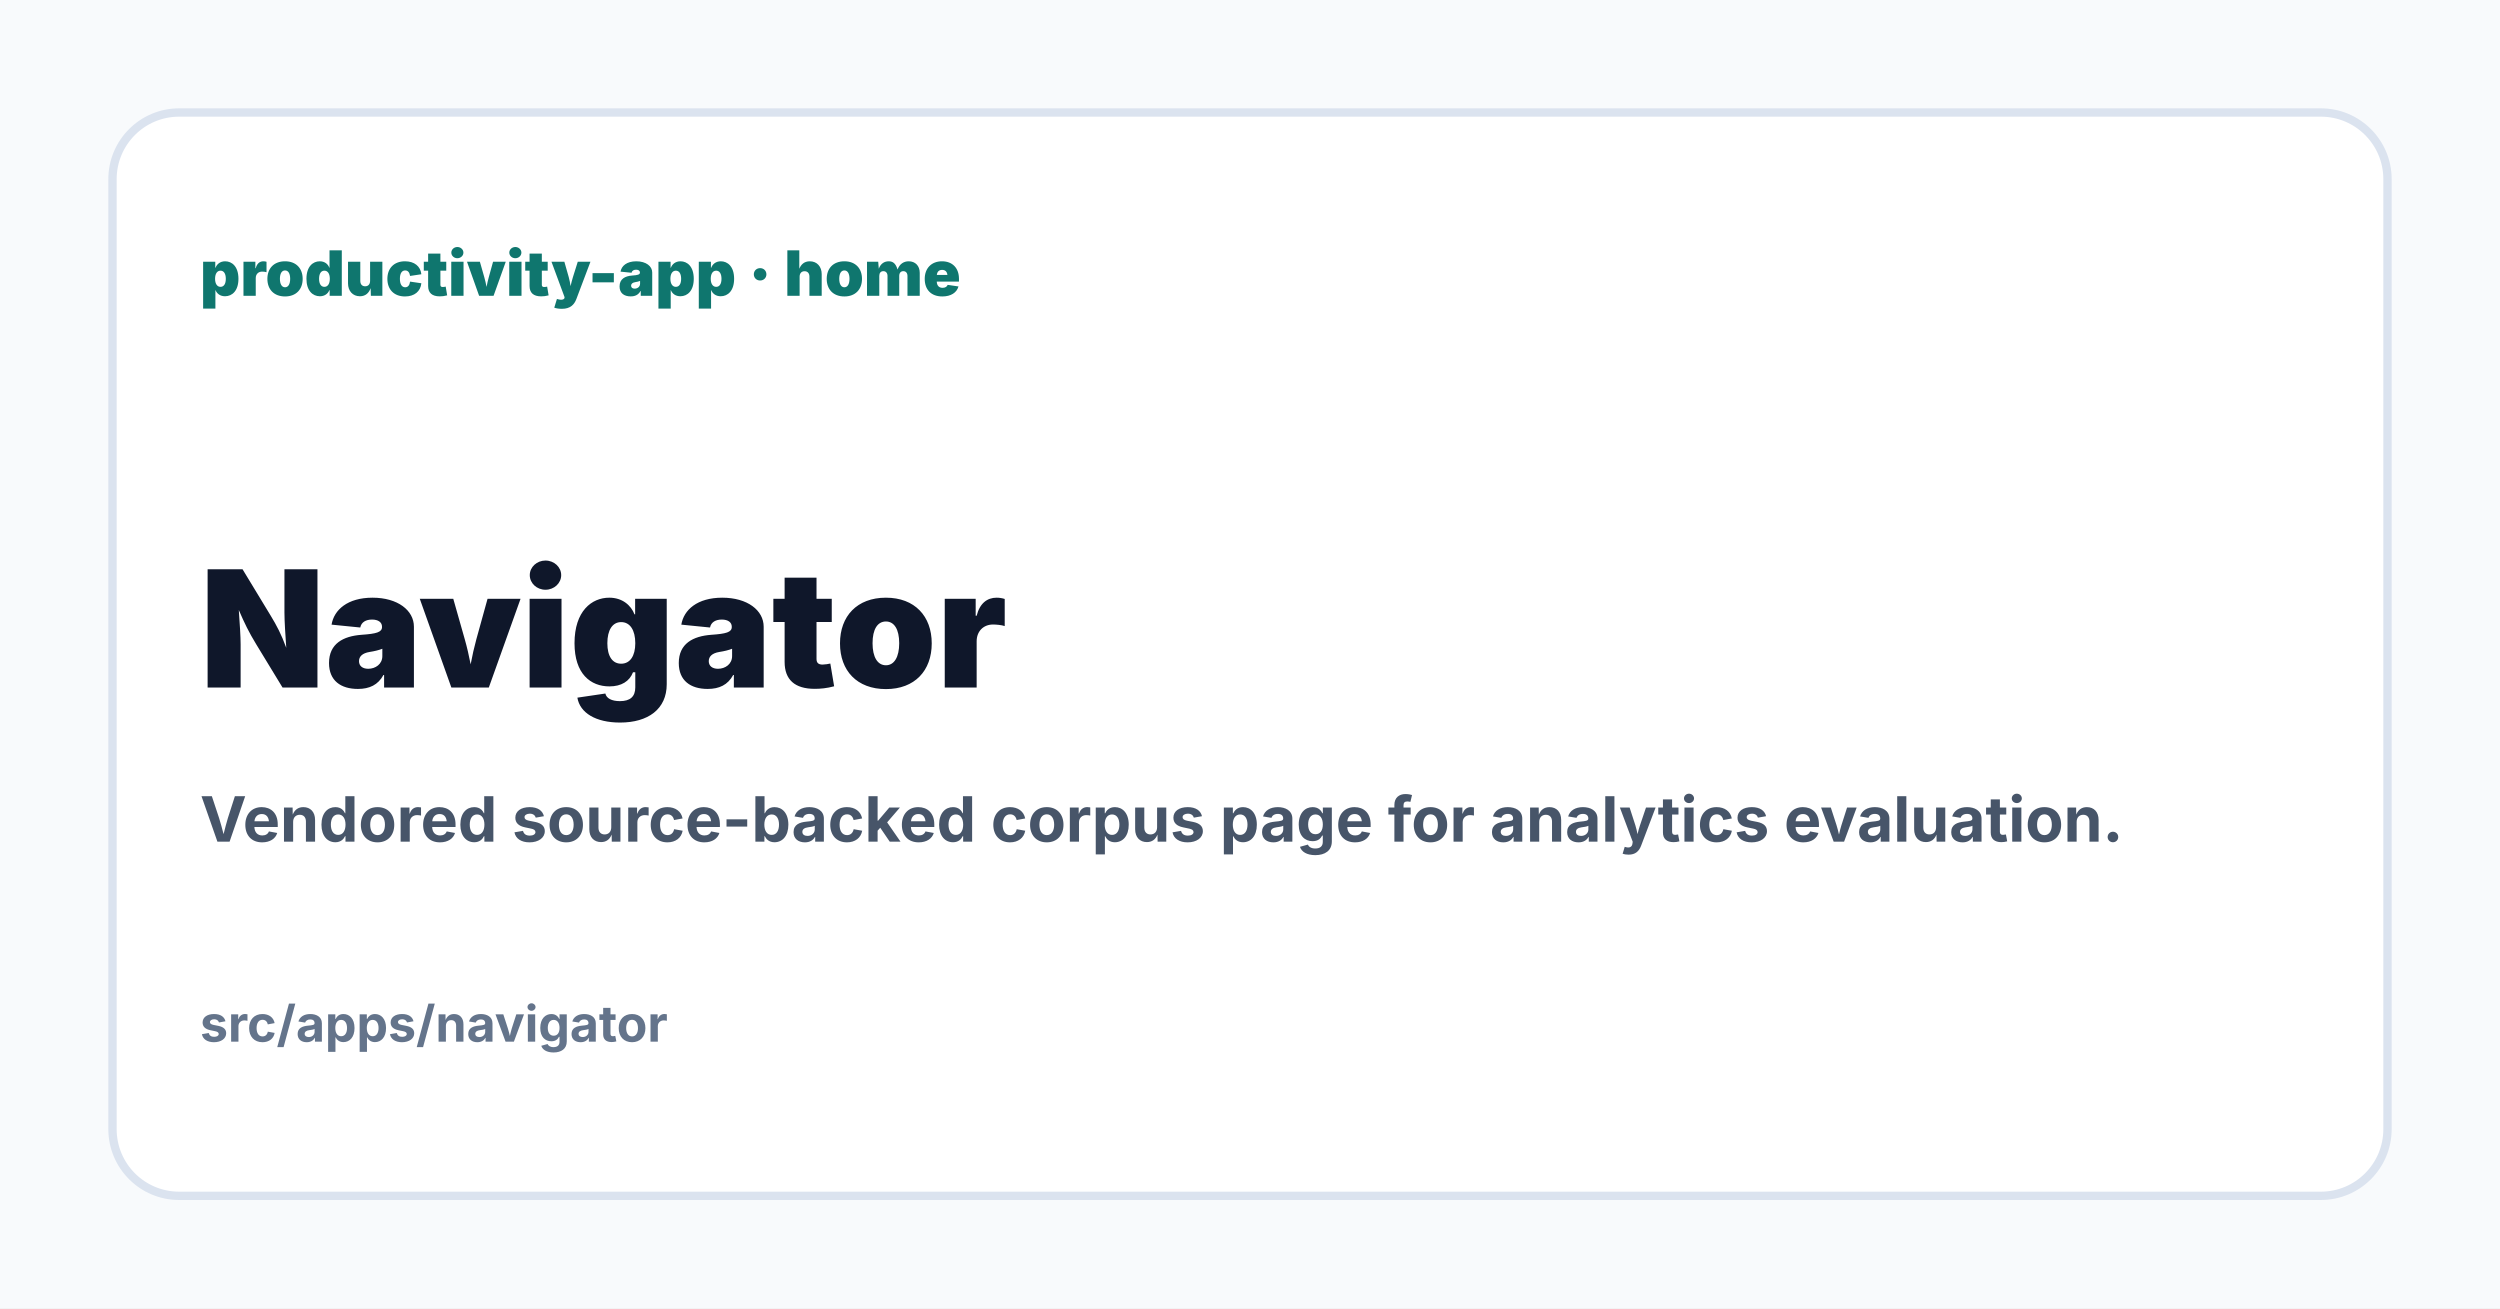
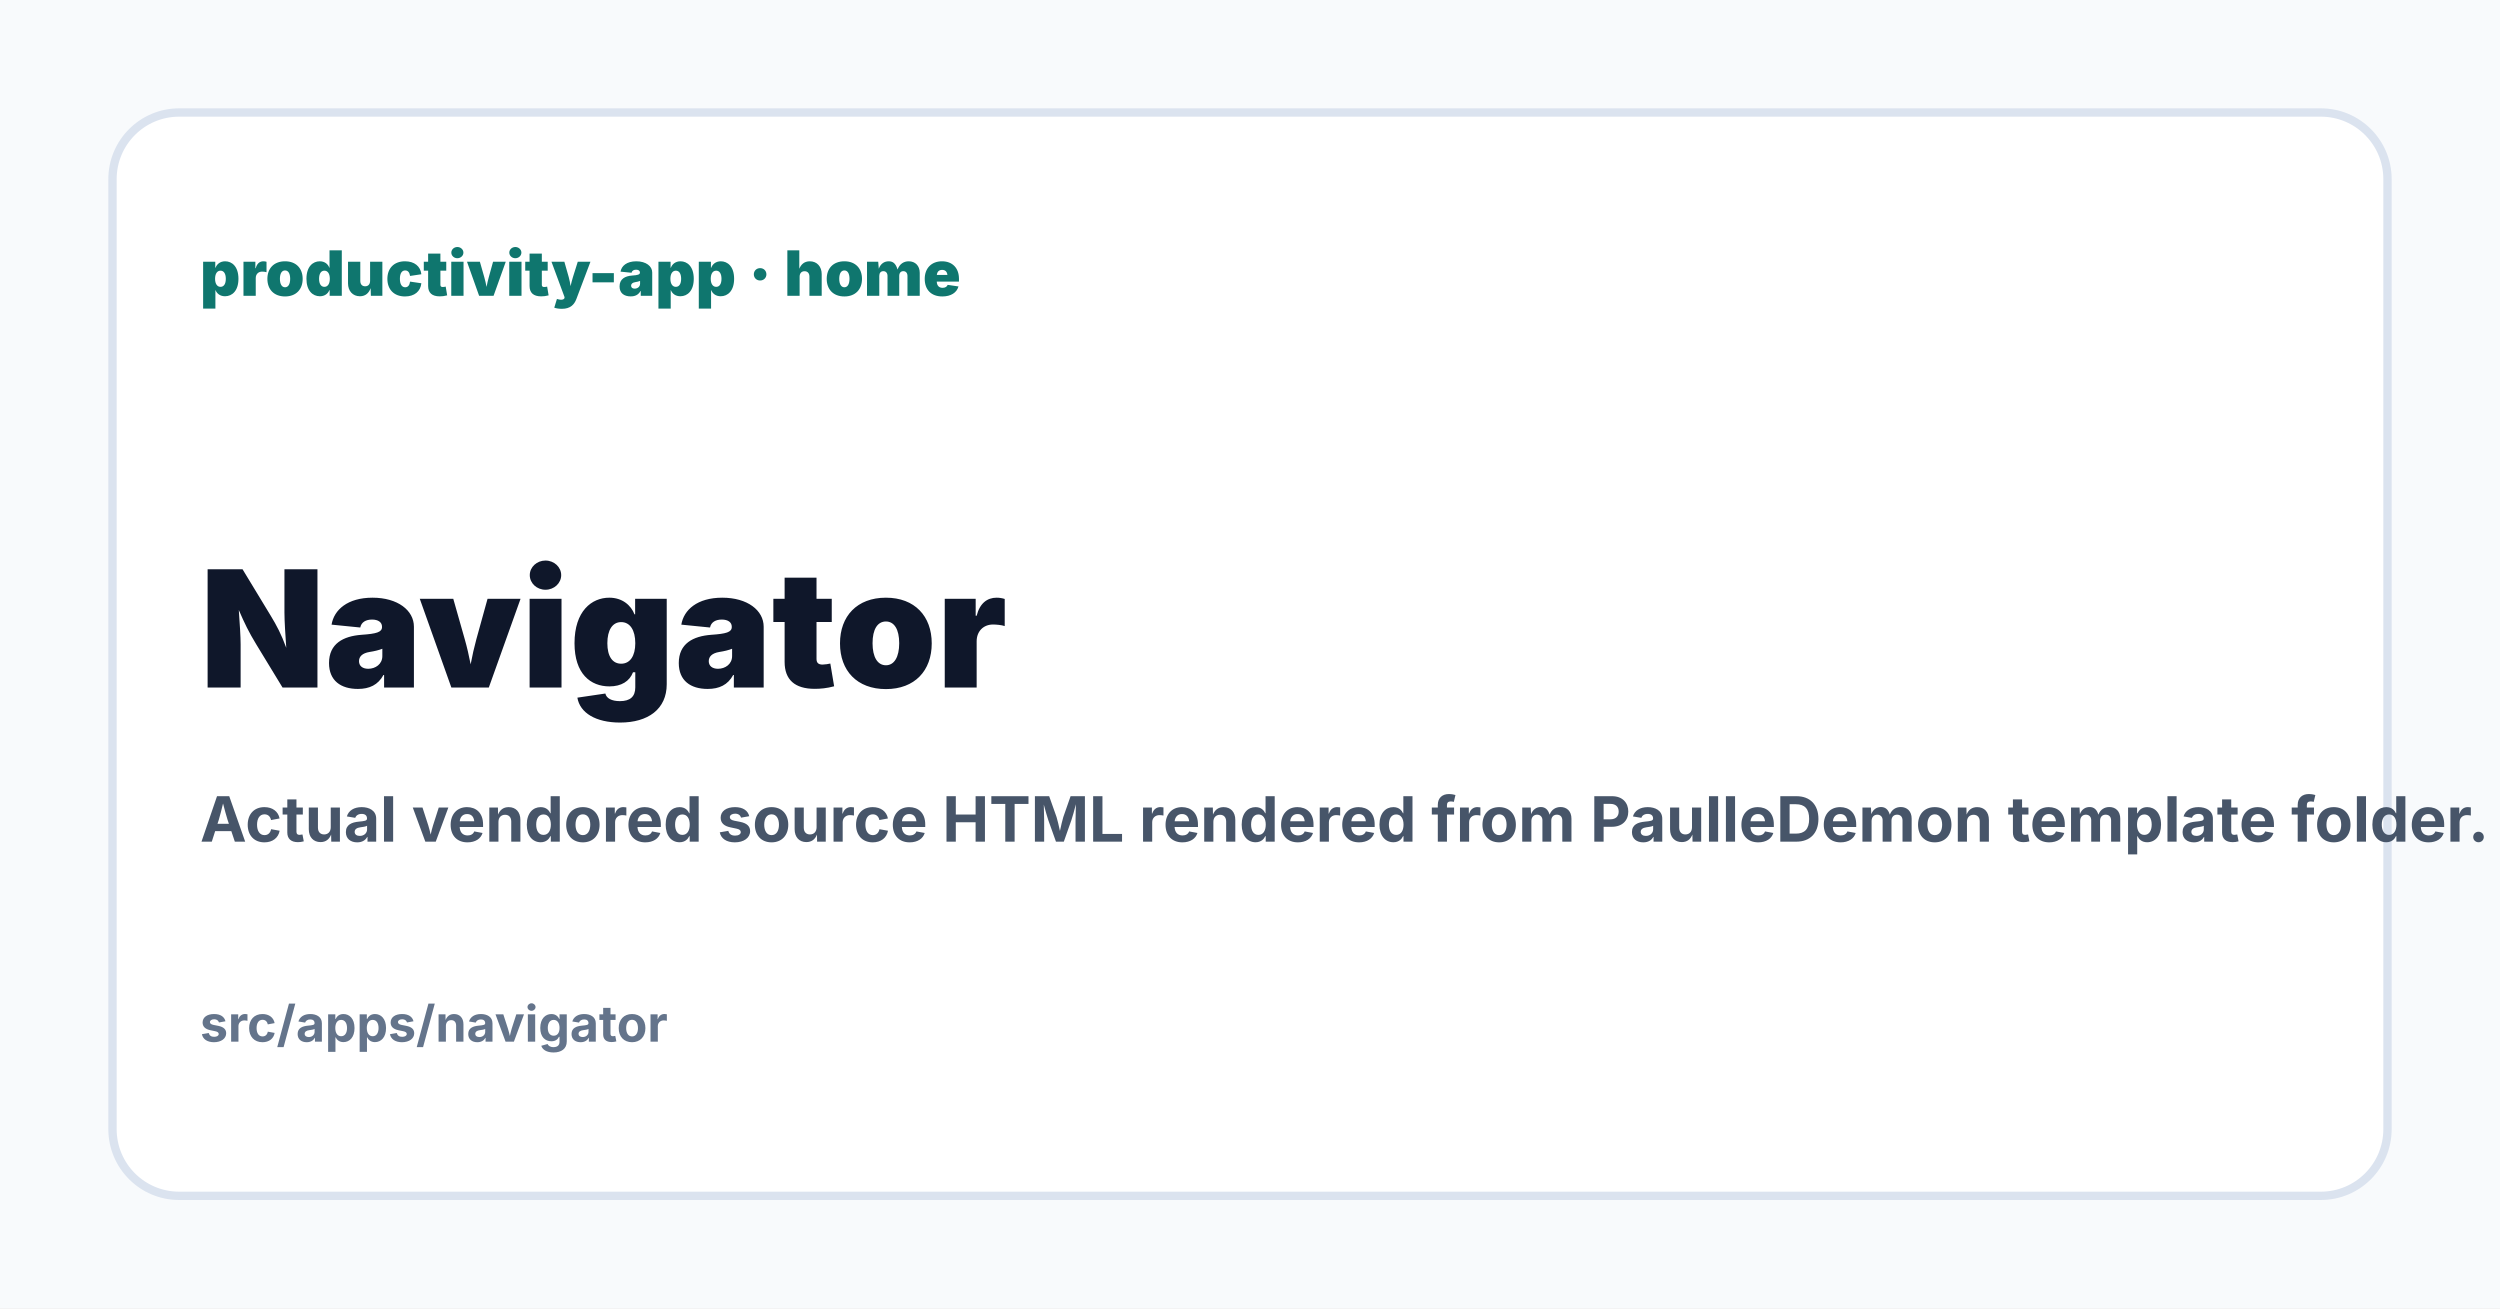
<svg xmlns="http://www.w3.org/2000/svg" width="1200" height="628" viewBox="0 0 1200 628" role="img" aria-label="Navigator preview">
  <rect width="1200" height="628" fill="#f8fafc" />
  <rect x="54" y="54" width="1092" height="520" rx="32" fill="#ffffff" stroke="#dbe3ef" stroke-width="4" />
  <text x="96" y="142" fill="#0f766e" font-family="Inter, Arial, sans-serif" font-size="30" font-weight="850">productivity-app · home</text>
  <text x="96" y="330" fill="#0f172a" font-family="Inter, Arial, sans-serif" font-size="78" font-weight="900">Navigator</text>
-   <text x="96" y="404" fill="#475569" font-family="Inter, Arial, sans-serif" font-size="30" font-weight="650">Vendored source-backed corpus page for analytics evaluation.</text>
+   <text x="96" y="404" fill="#475569" font-family="Inter, Arial, sans-serif" font-size="30" font-weight="650">Actual vendored source HTML rendered from PaulleDemon template folder.</text>
  <text x="96" y="500" fill="#64748b" font-family="Inter, Arial, sans-serif" font-size="24" font-weight="650">src/apps/navigator</text>
</svg>
